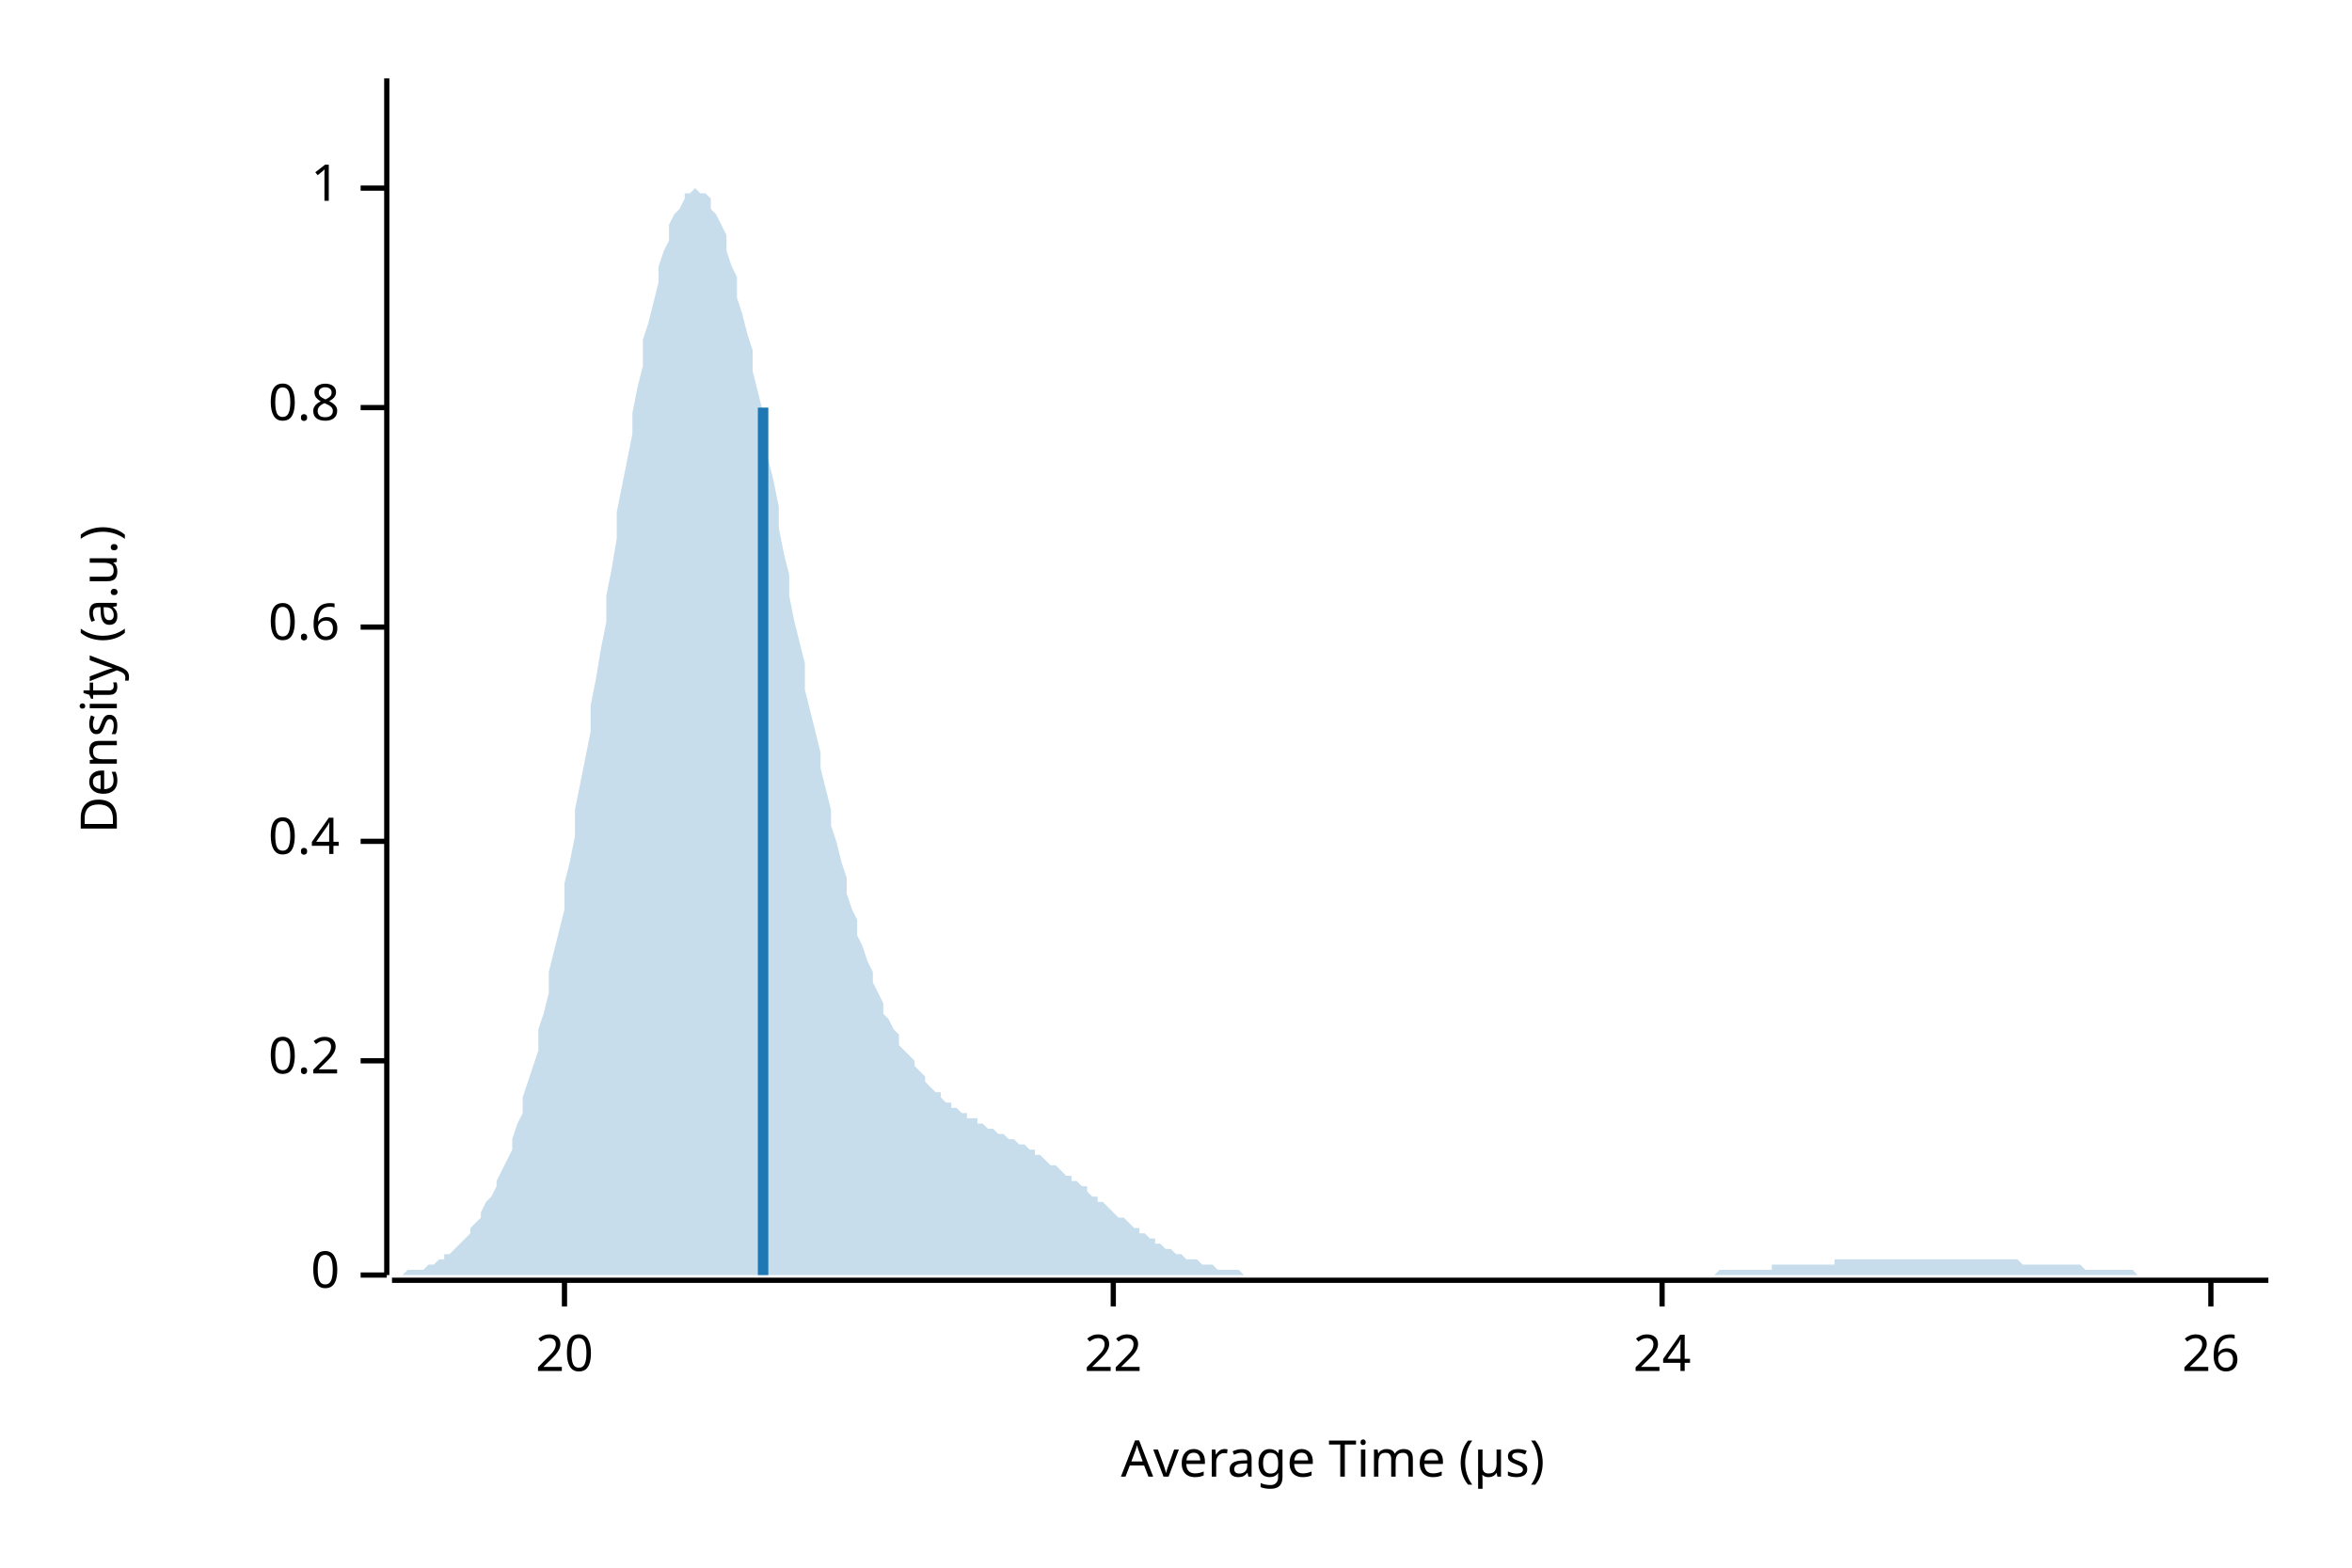
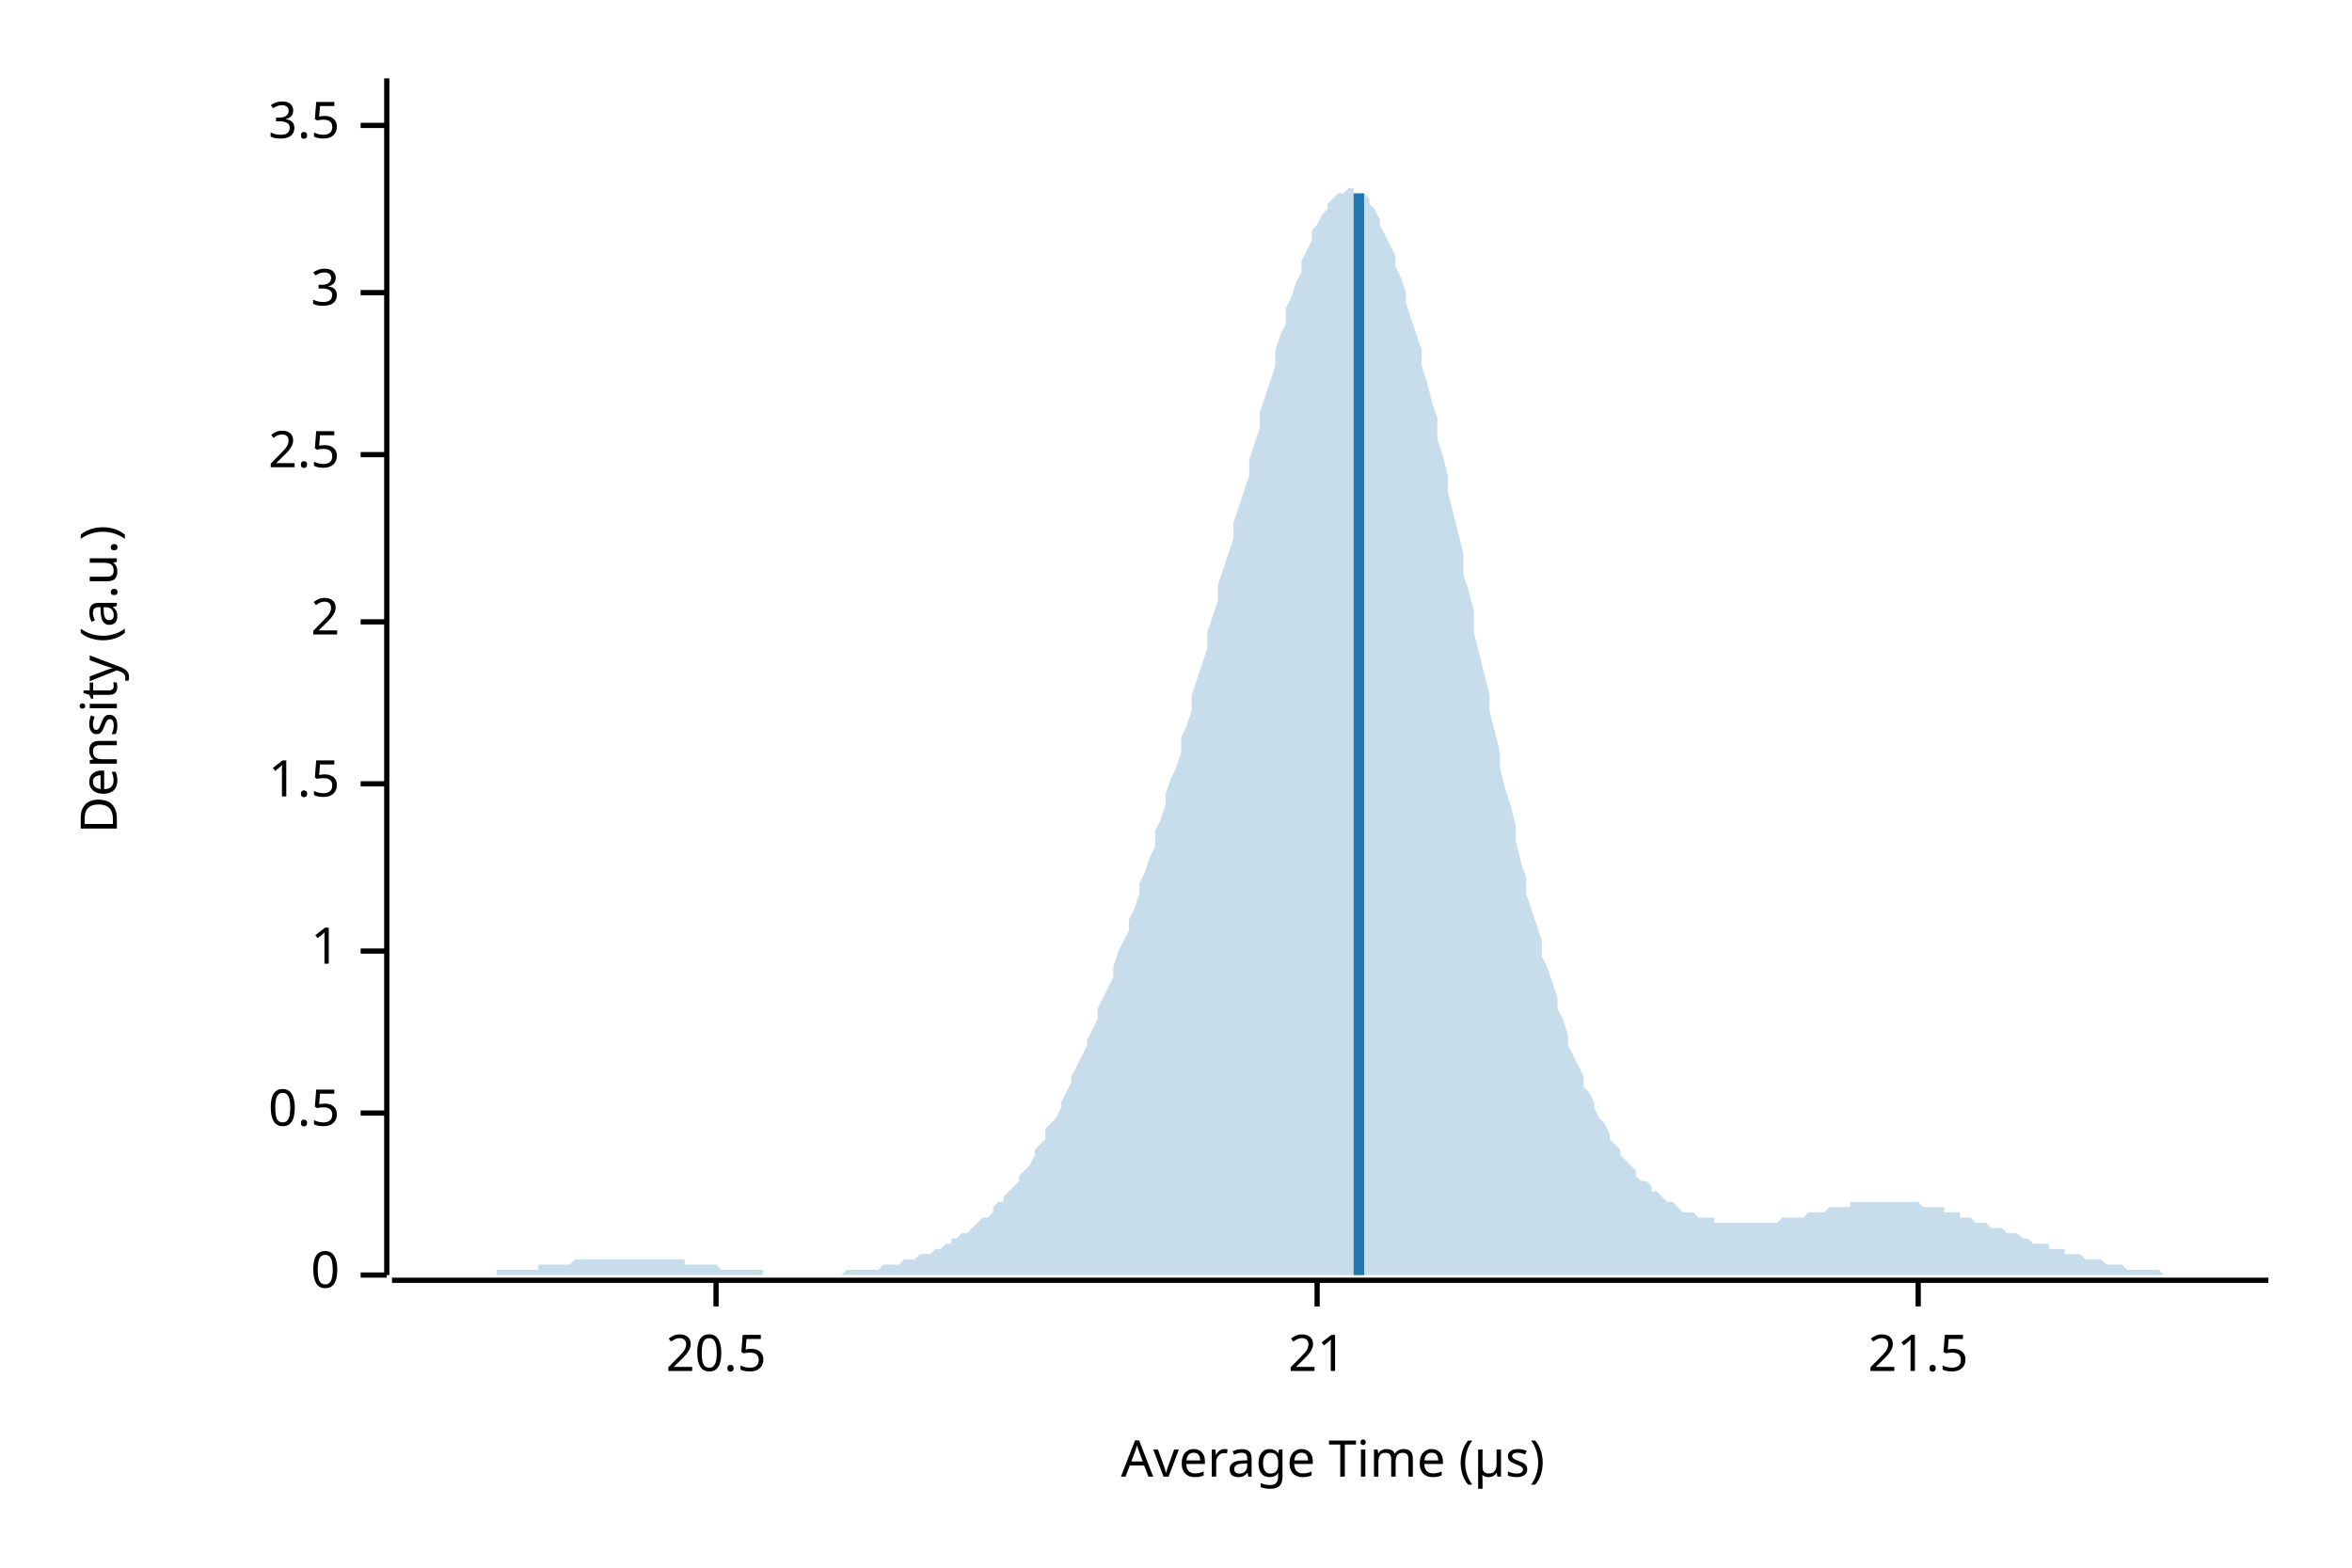
<svg xmlns="http://www.w3.org/2000/svg" width="450" height="300" viewBox="0 0 450 300">
  <text x="15" y="130" dy="0.76em" text-anchor="middle" font-family="sans-serif" font-size="9.677" opacity="1" fill="#000000" transform="rotate(270, 15, 130)">
Density (a.u.)
</text>
  <text x="255" y="285" dy="-0.5ex" text-anchor="middle" font-family="sans-serif" font-size="9.677" opacity="1" fill="#000000">
Average Time (µs)
</text>
  <polyline fill="none" opacity="1" stroke="#000000" stroke-width="1" points="74,15 74,244 " />
  <text x="65" y="244" dy="0.5ex" text-anchor="end" font-family="sans-serif" font-size="9.677" opacity="1" fill="#000000">
0
</text>
  <polyline fill="none" opacity="1" stroke="#000000" stroke-width="1" points="69,244 74,244 " />
-   <text x="65" y="203" dy="0.5ex" text-anchor="end" font-family="sans-serif" font-size="9.677" opacity="1" fill="#000000">
- 0.2
+   <text x="65" y="213" dy="0.5ex" text-anchor="end" font-family="sans-serif" font-size="9.677" opacity="1" fill="#000000">
+ 0.5
</text>
-   <polyline fill="none" opacity="1" stroke="#000000" stroke-width="1" points="69,203 74,203 " />
-   <text x="65" y="161" dy="0.5ex" text-anchor="end" font-family="sans-serif" font-size="9.677" opacity="1" fill="#000000">
- 0.4
- </text>
-   <polyline fill="none" opacity="1" stroke="#000000" stroke-width="1" points="69,161 74,161 " />
-   <text x="65" y="120" dy="0.5ex" text-anchor="end" font-family="sans-serif" font-size="9.677" opacity="1" fill="#000000">
- 0.6
- </text>
-   <polyline fill="none" opacity="1" stroke="#000000" stroke-width="1" points="69,120 74,120 " />
-   <text x="65" y="78" dy="0.5ex" text-anchor="end" font-family="sans-serif" font-size="9.677" opacity="1" fill="#000000">
- 0.8
- </text>
-   <polyline fill="none" opacity="1" stroke="#000000" stroke-width="1" points="69,78 74,78 " />
-   <text x="65" y="36" dy="0.5ex" text-anchor="end" font-family="sans-serif" font-size="9.677" opacity="1" fill="#000000">
+   <polyline fill="none" opacity="1" stroke="#000000" stroke-width="1" points="69,213 74,213 " />
+   <text x="65" y="182" dy="0.5ex" text-anchor="end" font-family="sans-serif" font-size="9.677" opacity="1" fill="#000000">
1
</text>
-   <polyline fill="none" opacity="1" stroke="#000000" stroke-width="1" points="69,36 74,36 " />
+   <polyline fill="none" opacity="1" stroke="#000000" stroke-width="1" points="69,182 74,182 " />
+   <text x="65" y="150" dy="0.5ex" text-anchor="end" font-family="sans-serif" font-size="9.677" opacity="1" fill="#000000">
+ 1.5
+ </text>
+   <polyline fill="none" opacity="1" stroke="#000000" stroke-width="1" points="69,150 74,150 " />
+   <text x="65" y="119" dy="0.5ex" text-anchor="end" font-family="sans-serif" font-size="9.677" opacity="1" fill="#000000">
+ 2
+ </text>
+   <polyline fill="none" opacity="1" stroke="#000000" stroke-width="1" points="69,119 74,119 " />
+   <text x="65" y="87" dy="0.5ex" text-anchor="end" font-family="sans-serif" font-size="9.677" opacity="1" fill="#000000">
+ 2.5
+ </text>
+   <polyline fill="none" opacity="1" stroke="#000000" stroke-width="1" points="69,87 74,87 " />
+   <text x="65" y="56" dy="0.5ex" text-anchor="end" font-family="sans-serif" font-size="9.677" opacity="1" fill="#000000">
+ 3
+ </text>
+   <polyline fill="none" opacity="1" stroke="#000000" stroke-width="1" points="69,56 74,56 " />
+   <text x="65" y="24" dy="0.5ex" text-anchor="end" font-family="sans-serif" font-size="9.677" opacity="1" fill="#000000">
+ 3.5
+ </text>
+   <polyline fill="none" opacity="1" stroke="#000000" stroke-width="1" points="69,24 74,24 " />
  <polyline fill="none" opacity="1" stroke="#000000" stroke-width="1" points="75,245 434,245 " />
-   <text x="108" y="255" dy="0.76em" text-anchor="middle" font-family="sans-serif" font-size="9.677" opacity="1" fill="#000000">
- 20
+   <text x="137" y="255" dy="0.76em" text-anchor="middle" font-family="sans-serif" font-size="9.677" opacity="1" fill="#000000">
+ 20.5
</text>
-   <polyline fill="none" opacity="1" stroke="#000000" stroke-width="1" points="108,245 108,250 " />
-   <text x="213" y="255" dy="0.76em" text-anchor="middle" font-family="sans-serif" font-size="9.677" opacity="1" fill="#000000">
- 22
+   <polyline fill="none" opacity="1" stroke="#000000" stroke-width="1" points="137,245 137,250 " />
+   <text x="252" y="255" dy="0.76em" text-anchor="middle" font-family="sans-serif" font-size="9.677" opacity="1" fill="#000000">
+ 21
</text>
-   <polyline fill="none" opacity="1" stroke="#000000" stroke-width="1" points="213,245 213,250 " />
-   <text x="318" y="255" dy="0.76em" text-anchor="middle" font-family="sans-serif" font-size="9.677" opacity="1" fill="#000000">
- 24
+   <polyline fill="none" opacity="1" stroke="#000000" stroke-width="1" points="252,245 252,250 " />
+   <text x="367" y="255" dy="0.76em" text-anchor="middle" font-family="sans-serif" font-size="9.677" opacity="1" fill="#000000">
+ 21.5
</text>
-   <polyline fill="none" opacity="1" stroke="#000000" stroke-width="1" points="318,245 318,250 " />
-   <text x="423" y="255" dy="0.76em" text-anchor="middle" font-family="sans-serif" font-size="9.677" opacity="1" fill="#000000">
- 26
- </text>
-   <polyline fill="none" opacity="1" stroke="#000000" stroke-width="1" points="423,245 423,250 " />
-   <polygon opacity="0.25" fill="#1F78B4" points="75,244 75,244 76,244 77,244 77,244 78,243 79,243 80,243 80,243 81,243 82,242 82,242 83,242 84,241 85,241 85,240 86,240 87,239 87,239 88,238 89,237 90,236 90,235 91,234 92,233 92,232 93,230 94,229 95,227 95,226 96,224 97,222 98,220 98,218 99,215 100,213 100,210 101,207 102,204 103,201 103,197 104,194 105,190 105,186 106,182 107,178 108,174 108,169 109,165 110,160 110,155 111,150 112,145 113,140 113,135 114,130 115,124 116,119 116,114 117,109 118,103 118,98 119,93 120,88 121,83 121,79 122,74 123,70 123,65 124,62 125,58 126,54 126,51 127,48 128,46 128,43 129,41 130,40 131,38 131,37 132,37 133,36 133,36 134,37 135,37 136,38 136,40 137,41 138,43 139,45 139,48 140,51 141,53 141,57 142,60 143,64 144,67 144,71 145,75 146,79 146,84 147,88 148,92 149,97 149,101 150,106 151,110 151,114 152,119 153,123 154,127 154,132 155,136 156,140 157,144 157,147 158,151 159,155 159,158 160,161 161,165 162,168 162,171 163,174 164,176 164,179 165,181 166,184 167,186 167,188 168,190 169,192 169,194 170,195 171,197 172,198 172,200 173,201 174,202 175,203 175,204 176,205 177,206 177,207 178,208 179,209 180,209 180,210 181,211 182,211 182,212 183,212 184,213 185,213 185,214 186,214 187,214 187,215 188,215 189,216 190,216 190,216 191,217 192,217 192,217 193,218 194,218 195,219 195,219 196,219 197,220 198,220 198,221 199,221 200,222 200,222 201,223 202,223 203,224 203,224 204,225 205,225 205,226 206,226 207,227 208,227 208,228 209,229 210,229 210,230 211,230 212,231 213,232 213,232 214,233 215,233 216,234 216,234 217,235 218,235 218,236 219,236 220,237 221,237 221,238 222,238 223,239 223,239 224,239 225,240 226,240 226,240 227,241 228,241 228,241 229,241 230,242 231,242 231,242 232,242 233,243 233,243 234,243 235,243 236,243 236,243 237,243 238,244 239,244 239,244 240,244 241,244 241,244 242,244 243,244 244,244 244,244 245,244 246,244 246,244 247,244 248,244 249,244 249,244 250,244 251,244 251,244 252,244 253,244 254,244 254,244 255,244 256,244 257,244 257,244 258,244 259,244 259,244 260,244 261,244 262,244 262,244 263,244 264,244 264,244 265,244 266,244 267,244 267,244 268,244 269,244 269,244 270,244 271,244 272,244 272,244 273,244 274,244 275,244 275,244 276,244 277,244 277,244 278,244 279,244 280,244 280,244 281,244 282,244 282,244 283,244 284,244 285,244 285,244 286,244 287,244 287,244 288,244 289,244 290,244 290,244 291,244 292,244 292,244 293,244 294,244 295,244 295,244 296,244 297,244 298,244 298,244 299,244 300,244 300,244 301,244 302,244 303,244 303,244 304,244 305,244 305,244 306,244 307,244 308,244 308,244 309,244 310,244 310,244 311,244 312,244 313,244 313,244 314,244 315,244 316,244 316,244 317,244 318,244 318,244 319,244 320,244 321,244 321,244 322,244 323,244 323,244 324,244 325,244 326,244 326,244 327,244 328,244 328,244 329,243 330,243 331,243 331,243 332,243 333,243 333,243 334,243 335,243 336,243 336,243 337,243 338,243 339,243 339,242 340,242 341,242 341,242 342,242 343,242 344,242 344,242 345,242 346,242 346,242 347,242 348,242 349,242 349,242 350,242 351,242 351,241 352,241 353,241 354,241 354,241 355,241 356,241 357,241 357,241 358,241 359,241 359,241 360,241 361,241 362,241 362,241 363,241 364,241 364,241 365,241 366,241 367,241 367,241 368,241 369,241 369,241 370,241 371,241 372,241 372,241 373,241 374,241 375,241 375,241 376,241 377,241 377,241 378,241 379,241 380,241 380,241 381,241 382,241 382,241 383,241 384,241 385,241 385,241 386,241 387,242 387,242 388,242 389,242 390,242 390,242 391,242 392,242 392,242 393,242 394,242 395,242 395,242 396,242 397,242 398,242 398,242 399,243 400,243 400,243 401,243 402,243 403,243 403,243 404,243 405,243 405,243 406,243 407,243 408,243 408,243 409,244 410,244 410,244 411,244 412,244 413,244 413,244 414,244 415,244 416,244 416,244 417,244 418,244 418,244 419,244 420,244 421,244 421,244 422,244 423,244 423,244 424,244 425,244 426,244 426,244 427,244 428,244 428,244 429,244 430,244 431,244 431,244 432,244 433,244 434,244 434,244 75,244 " />
-   <polyline fill="none" opacity="1" stroke="#1F78B4" stroke-width="2" points="146,244 146,78 " />
+   <polyline fill="none" opacity="1" stroke="#000000" stroke-width="1" points="367,245 367,250 " />
+   <polygon opacity="0.25" fill="#1F78B4" points="75,244 75,244 76,244 77,244 77,244 78,244 79,244 80,244 80,244 81,244 82,244 82,244 83,244 84,244 85,244 85,244 86,244 87,244 87,244 88,244 89,244 90,244 90,244 91,244 92,244 92,244 93,244 94,244 95,244 95,243 96,243 97,243 98,243 98,243 99,243 100,243 100,243 101,243 102,243 103,243 103,242 104,242 105,242 105,242 106,242 107,242 108,242 108,242 109,242 110,241 110,241 111,241 112,241 113,241 113,241 114,241 115,241 116,241 116,241 117,241 118,241 118,241 119,241 120,241 121,241 121,241 122,241 123,241 123,241 124,241 125,241 126,241 126,241 127,241 128,241 128,241 129,241 130,241 131,241 131,242 132,242 133,242 133,242 134,242 135,242 136,242 136,242 137,242 138,243 139,243 139,243 140,243 141,243 141,243 142,243 143,243 144,243 144,243 145,243 146,243 146,244 147,244 148,244 149,244 149,244 150,244 151,244 151,244 152,244 153,244 154,244 154,244 155,244 156,244 157,244 157,244 158,244 159,244 159,244 160,244 161,244 162,243 162,243 163,243 164,243 164,243 165,243 166,243 167,243 167,243 168,243 169,242 169,242 170,242 171,242 172,242 172,242 173,241 174,241 175,241 175,241 176,240 177,240 177,240 178,240 179,239 180,239 180,239 181,238 182,238 182,237 183,237 184,236 185,236 185,236 186,235 187,234 187,234 188,233 189,233 190,232 190,231 191,230 192,230 192,229 193,228 194,227 195,226 195,225 196,224 197,223 198,221 198,220 199,219 200,218 200,216 201,215 202,214 203,212 203,211 204,209 205,207 205,206 206,204 207,202 208,200 208,199 209,197 210,195 210,193 211,191 212,189 213,187 213,185 214,182 215,180 216,178 216,176 217,174 218,171 218,169 219,167 220,164 221,162 221,159 222,157 223,154 223,152 224,149 225,147 226,144 226,141 227,139 228,136 228,133 229,130 230,127 231,124 231,121 232,118 233,115 233,112 234,109 235,106 236,103 236,100 237,97 238,94 239,91 239,88 240,85 241,82 241,79 242,76 243,73 244,70 244,67 245,64 246,62 246,59 247,57 248,54 249,52 249,50 250,48 251,46 251,44 252,43 253,41 254,40 254,39 255,38 256,37 257,37 257,37 258,36 259,36 259,37 260,37 261,37 262,38 262,39 263,40 264,42 264,43 265,45 266,47 267,49 267,51 268,53 269,56 269,58 270,61 271,64 272,67 272,70 273,73 274,77 275,80 275,84 276,87 277,91 277,94 278,98 279,102 280,106 280,110 281,113 282,117 282,121 283,125 284,129 285,133 285,136 286,140 287,144 287,147 288,151 289,154 290,158 290,161 291,165 292,168 292,171 293,174 294,177 295,180 295,183 296,185 297,188 298,191 298,193 299,195 300,198 300,200 301,202 302,204 303,206 303,208 304,209 305,211 305,212 306,214 307,215 308,217 308,218 309,219 310,220 310,221 311,222 312,223 313,224 313,225 314,226 315,226 316,227 316,228 317,228 318,229 318,229 319,230 320,230 321,231 321,231 322,232 323,232 323,232 324,232 325,233 326,233 326,233 327,233 328,233 328,234 329,234 330,234 331,234 331,234 332,234 333,234 333,234 334,234 335,234 336,234 336,234 337,234 338,234 339,234 339,234 340,234 341,233 341,233 342,233 343,233 344,233 344,233 345,233 346,232 346,232 347,232 348,232 349,232 349,232 350,231 351,231 351,231 352,231 353,231 354,231 354,230 355,230 356,230 357,230 357,230 358,230 359,230 359,230 360,230 361,230 362,230 362,230 363,230 364,230 364,230 365,230 366,230 367,230 367,230 368,231 369,231 369,231 370,231 371,231 372,231 372,232 373,232 374,232 375,232 375,233 376,233 377,233 377,233 378,234 379,234 380,234 380,234 381,235 382,235 382,235 383,235 384,236 385,236 385,236 386,236 387,237 387,237 388,237 389,238 390,238 390,238 391,238 392,238 392,239 393,239 394,239 395,239 395,240 396,240 397,240 398,240 398,240 399,241 400,241 400,241 401,241 402,241 403,242 403,242 404,242 405,242 405,242 406,242 407,243 408,243 408,243 409,243 410,243 410,243 411,243 412,243 413,243 413,243 414,244 415,244 416,244 416,244 417,244 418,244 418,244 419,244 420,244 421,244 421,244 422,244 423,244 423,244 424,244 425,244 426,244 426,244 427,244 428,244 428,244 429,244 430,244 431,244 431,244 432,244 433,244 434,244 434,244 75,244 " />
+   <polyline fill="none" opacity="1" stroke="#1F78B4" stroke-width="2" points="260,244 260,37 " />
</svg>
